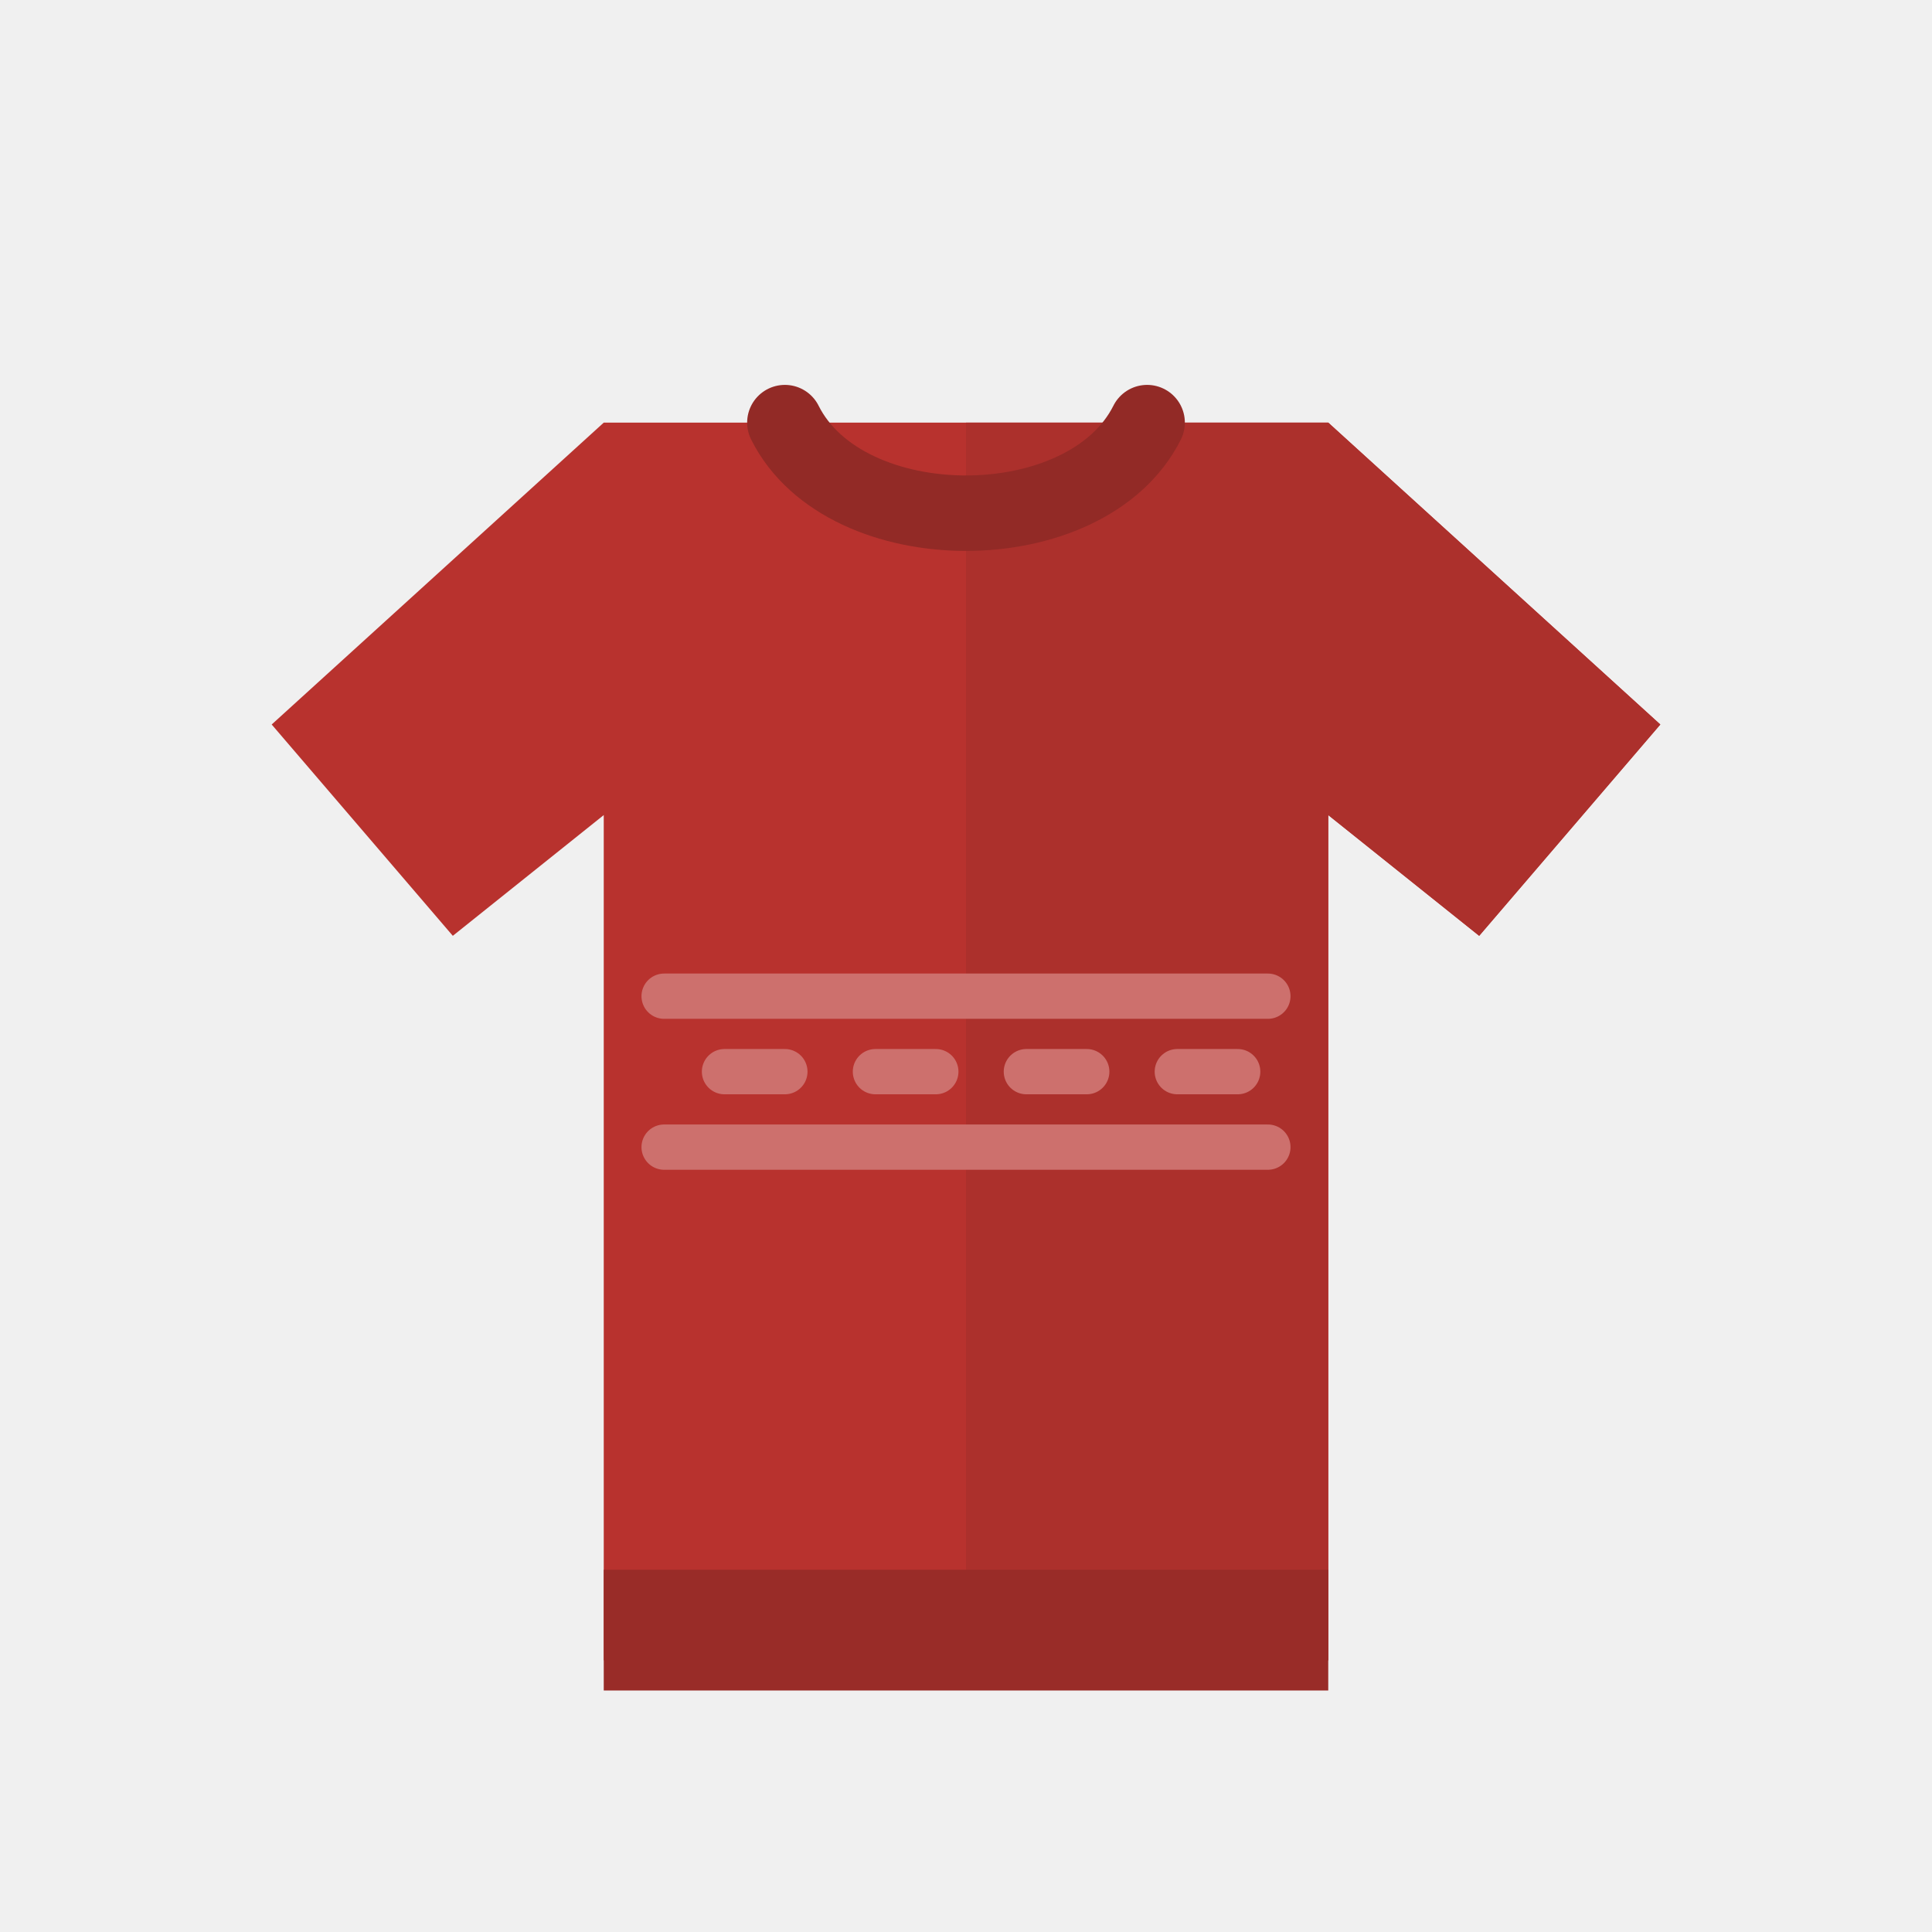
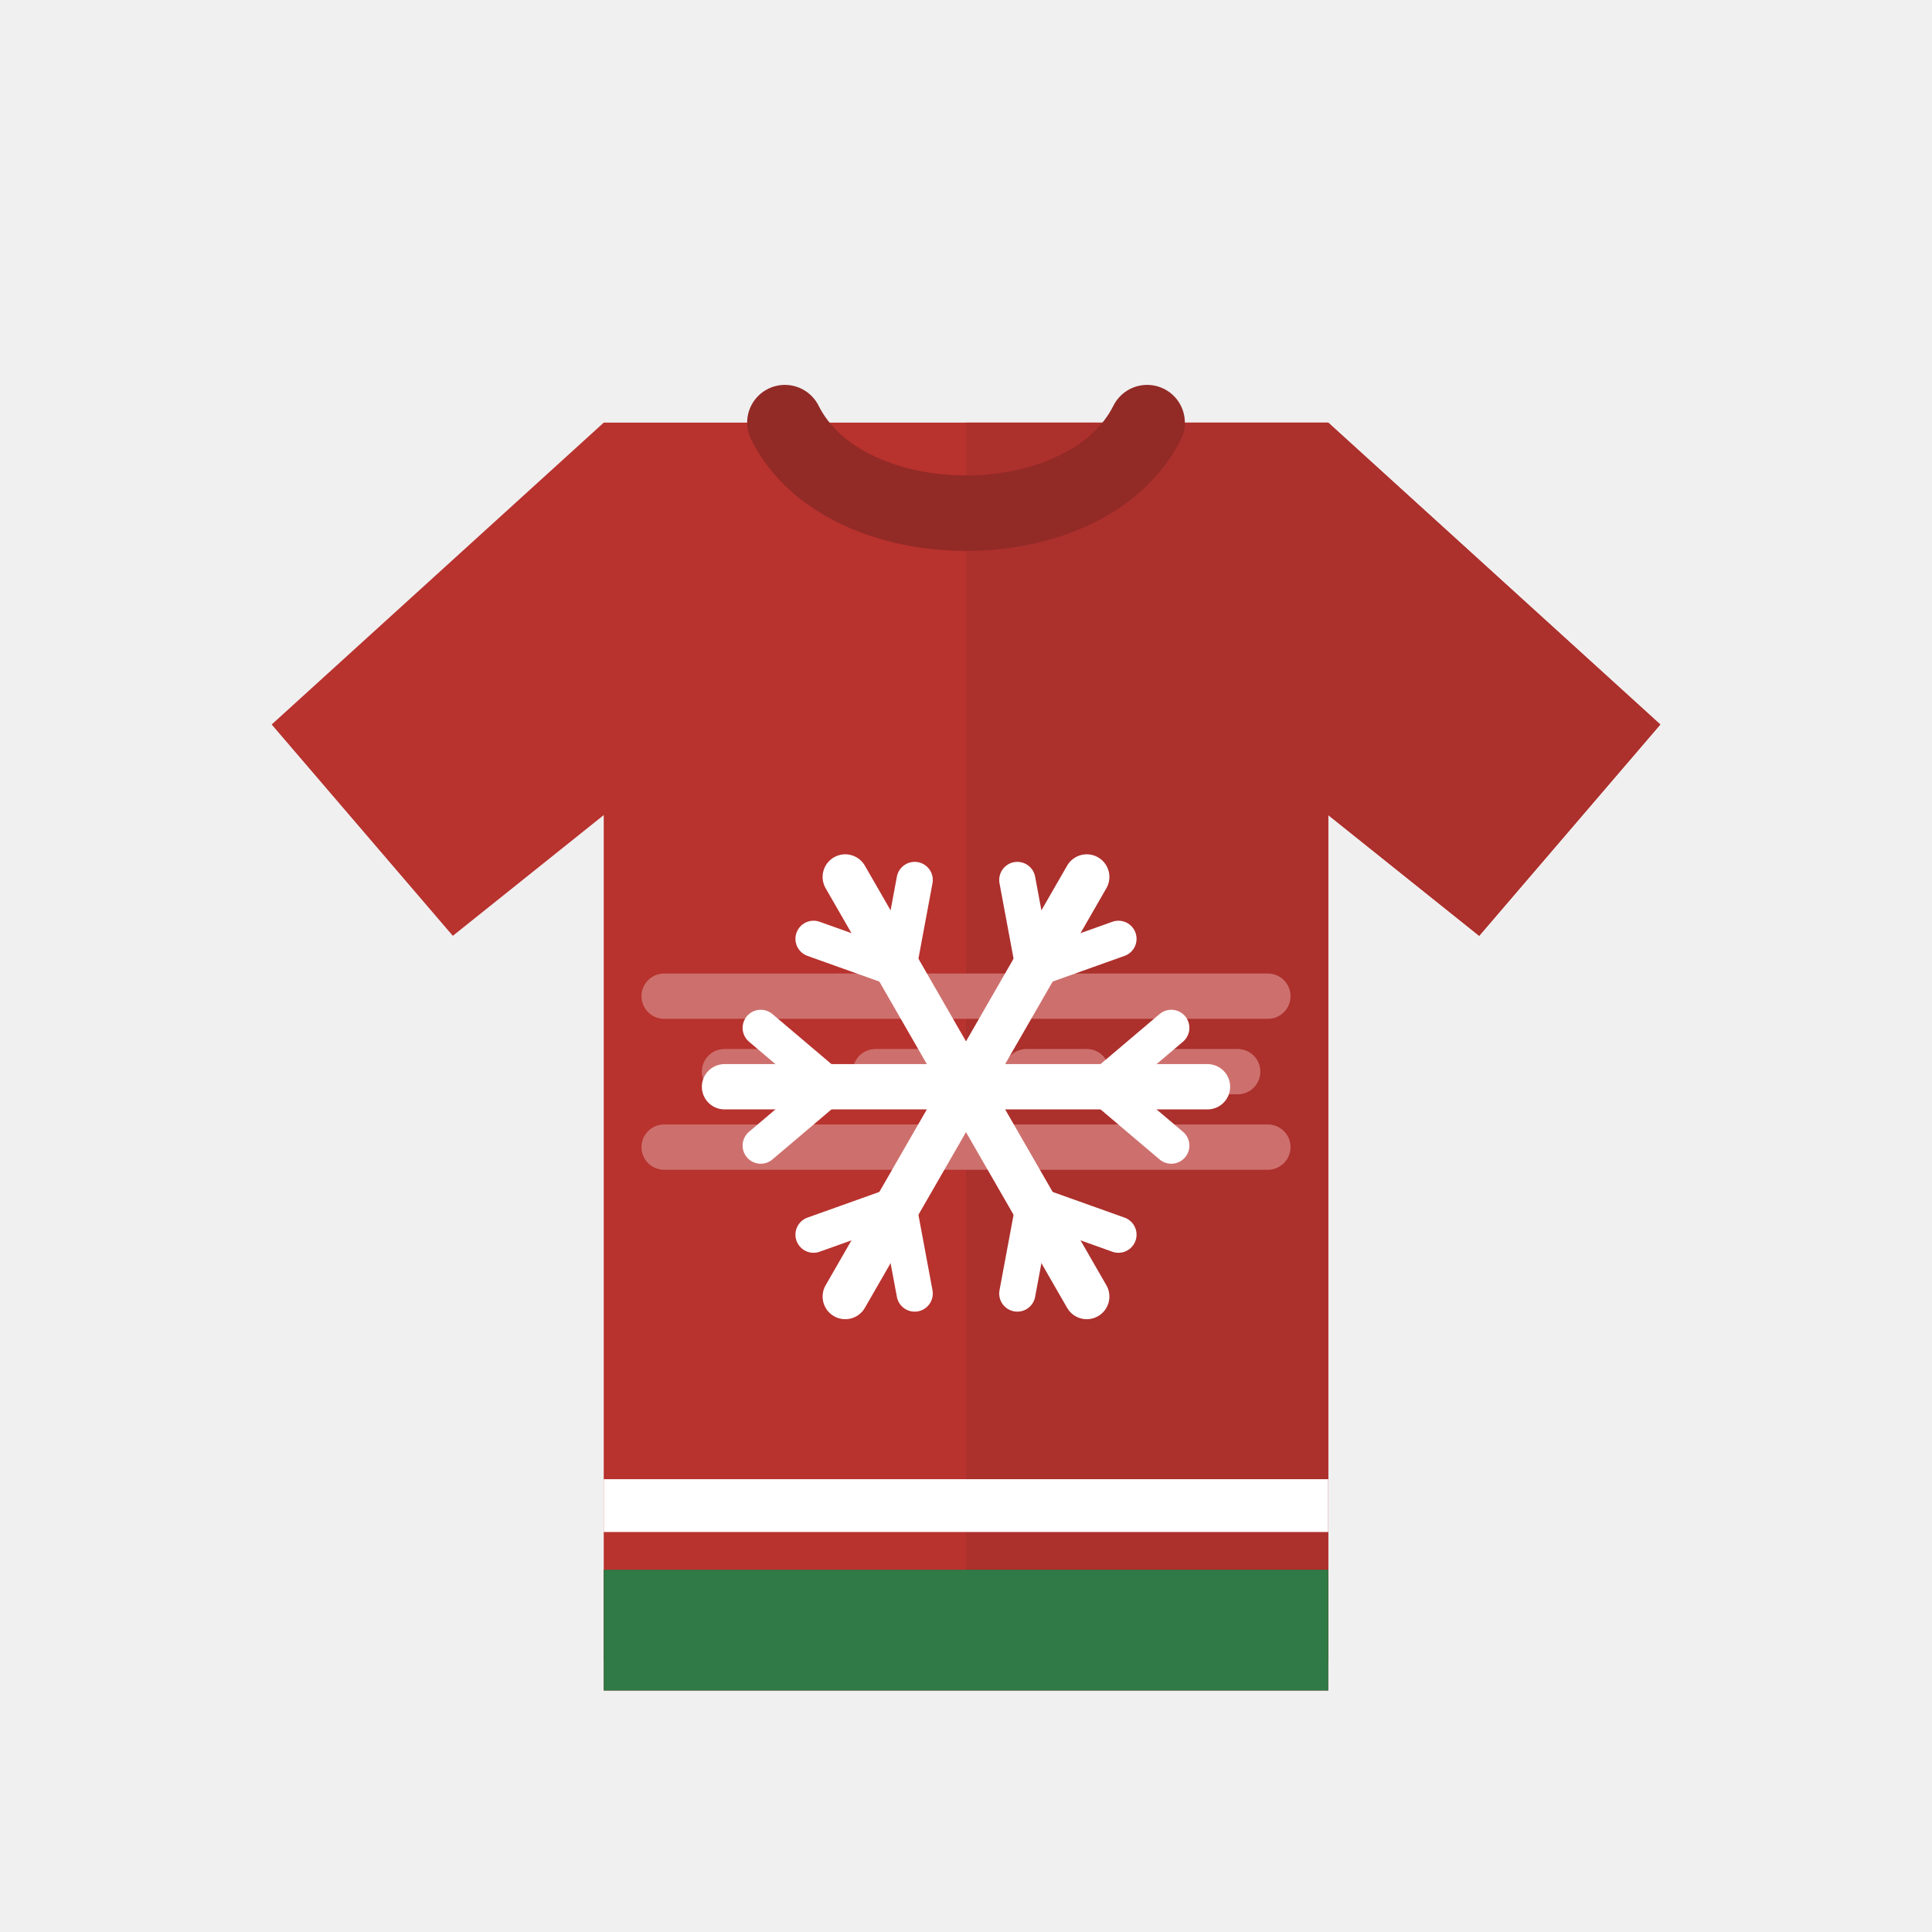
<svg xmlns="http://www.w3.org/2000/svg" width="256" height="256" viewBox="0 0 128 128">
  <path d="M40 28h48l22 20-12 14-10-8v56H40V54l-10 8-12-14Z" fill="#b8322e" />
  <path d="M64 28h24l22 20-12 14-10-8v56H64Z" fill="#ac302c" />
  <path d="M52 28c4 8 20 8 24 0" fill="none" stroke="#922a26" stroke-width="5" stroke-linecap="round" stroke-linejoin="round" />
  <rect x="40" y="104" width="48" height="8" rx="0" fill="#992c28" />
  <path d="M44 66h40M44 76h40" fill="none" stroke="#cd706d" stroke-width="3" stroke-linecap="round" stroke-linejoin="round" />
  <path d="M48 71h4M58 71h4M68 71h4M78 71h4" fill="none" stroke="#cd706d" stroke-width="3" stroke-linecap="round" stroke-linejoin="round" />
+   <rect x="40" y="104" width="48" height="8" rx="0" fill="#2f7a46" />
+   <rect x="40" y="98" width="48" height="3.5" rx="0" fill="#ffffff" />
+   <path d="M64 72L80.0 72.0" fill="none" stroke="#ffffff" stroke-width="3" stroke-linecap="round" stroke-linejoin="round" />
+   <path d="M73.0 72.0l4.6 -3.9" fill="none" stroke="#ffffff" stroke-width="2.4" stroke-linecap="round" stroke-linejoin="round" />
+   <path d="M73.0 72.0l4.6 3.9" fill="none" stroke="#ffffff" stroke-width="2.4" stroke-linecap="round" stroke-linejoin="round" />
+   <path d="M64 72L72.0 85.9" fill="none" stroke="#ffffff" stroke-width="3" stroke-linecap="round" stroke-linejoin="round" />
+   <path d="M68.5 79.8l5.6 2.0" fill="none" stroke="#ffffff" stroke-width="2.4" stroke-linecap="round" stroke-linejoin="round" />
+   <path d="M68.5 79.8l-1.1 5.9" fill="none" stroke="#ffffff" stroke-width="2.4" stroke-linecap="round" stroke-linejoin="round" />
+   <path d="M64 72L56.0 85.9" fill="none" stroke="#ffffff" stroke-width="3" stroke-linecap="round" stroke-linejoin="round" />
+   <path d="M59.5 79.8l1.1 5.9" fill="none" stroke="#ffffff" stroke-width="2.4" stroke-linecap="round" stroke-linejoin="round" />
+   <path d="M59.5 79.8l-5.6 2.0" fill="none" stroke="#ffffff" stroke-width="2.4" stroke-linecap="round" stroke-linejoin="round" />
+   <path d="M64 72L48.0 72.0" fill="none" stroke="#ffffff" stroke-width="3" stroke-linecap="round" stroke-linejoin="round" />
+   <path d="M55.0 72.0l-4.6 3.9" fill="none" stroke="#ffffff" stroke-width="2.4" stroke-linecap="round" stroke-linejoin="round" />
+   <path d="M55.0 72.0l-4.6 -3.9" fill="none" stroke="#ffffff" stroke-width="2.4" stroke-linecap="round" stroke-linejoin="round" />
+   <path d="M64 72L56.0 58.1" fill="none" stroke="#ffffff" stroke-width="3" stroke-linecap="round" stroke-linejoin="round" />
+   <path d="M59.5 64.2l-5.6 -2.0" fill="none" stroke="#ffffff" stroke-width="2.4" stroke-linecap="round" stroke-linejoin="round" />
+   <path d="M59.5 64.2l1.1 -5.9" fill="none" stroke="#ffffff" stroke-width="2.4" stroke-linecap="round" stroke-linejoin="round" />
+   <path d="M64 72L72.0 58.1" fill="none" stroke="#ffffff" stroke-width="3" stroke-linecap="round" stroke-linejoin="round" />
+   <path d="M68.5 64.2l-1.1 -5.9" fill="none" stroke="#ffffff" stroke-width="2.4" stroke-linecap="round" stroke-linejoin="round" />
+   <path d="M68.5 64.2l5.6 -2.0" fill="none" stroke="#ffffff" stroke-width="2.4" stroke-linecap="round" stroke-linejoin="round" />
</svg>
